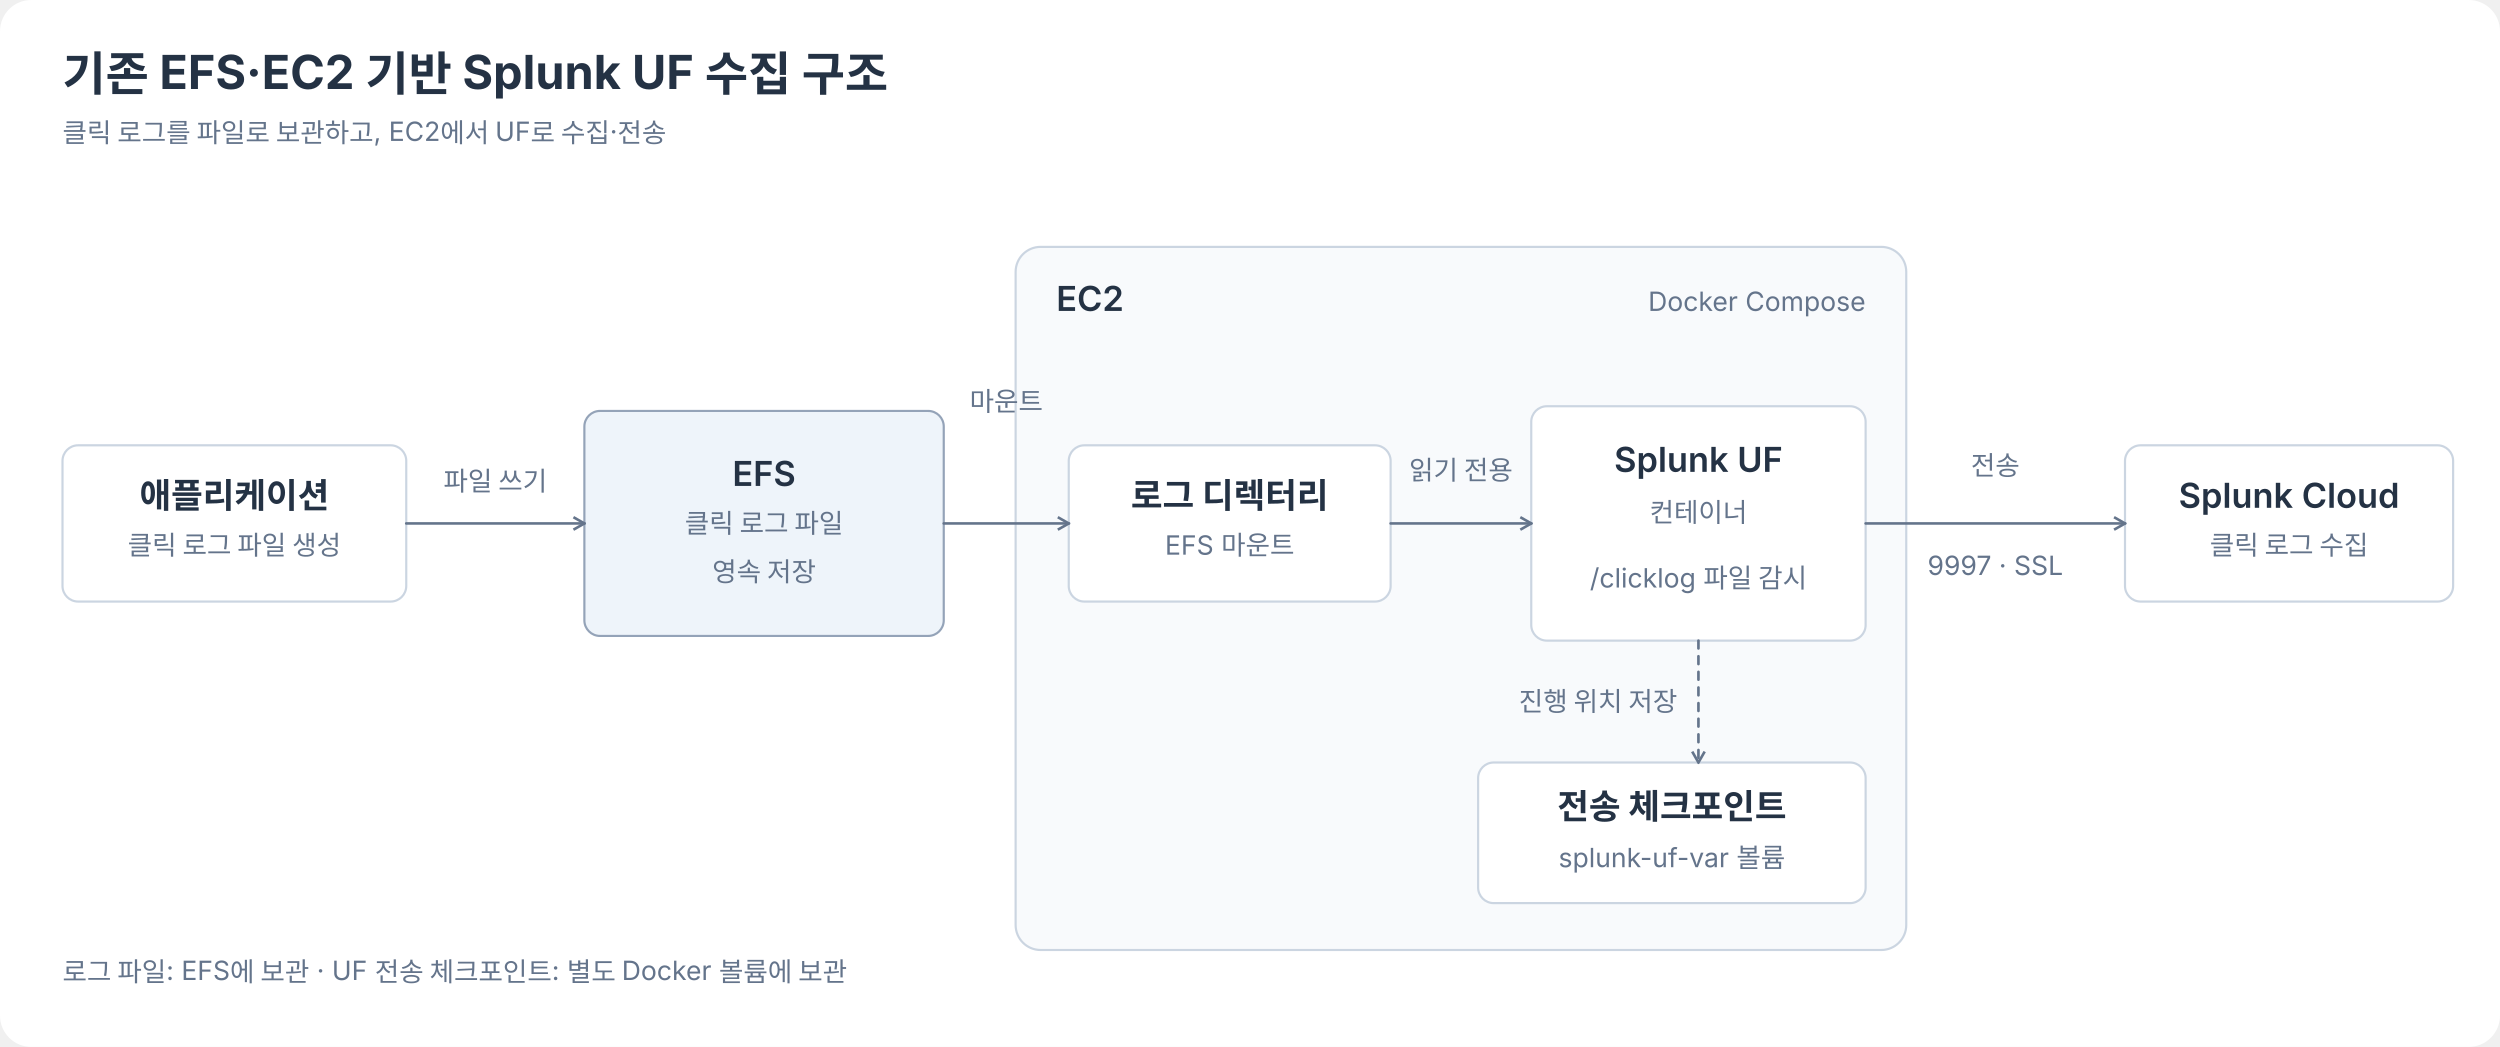
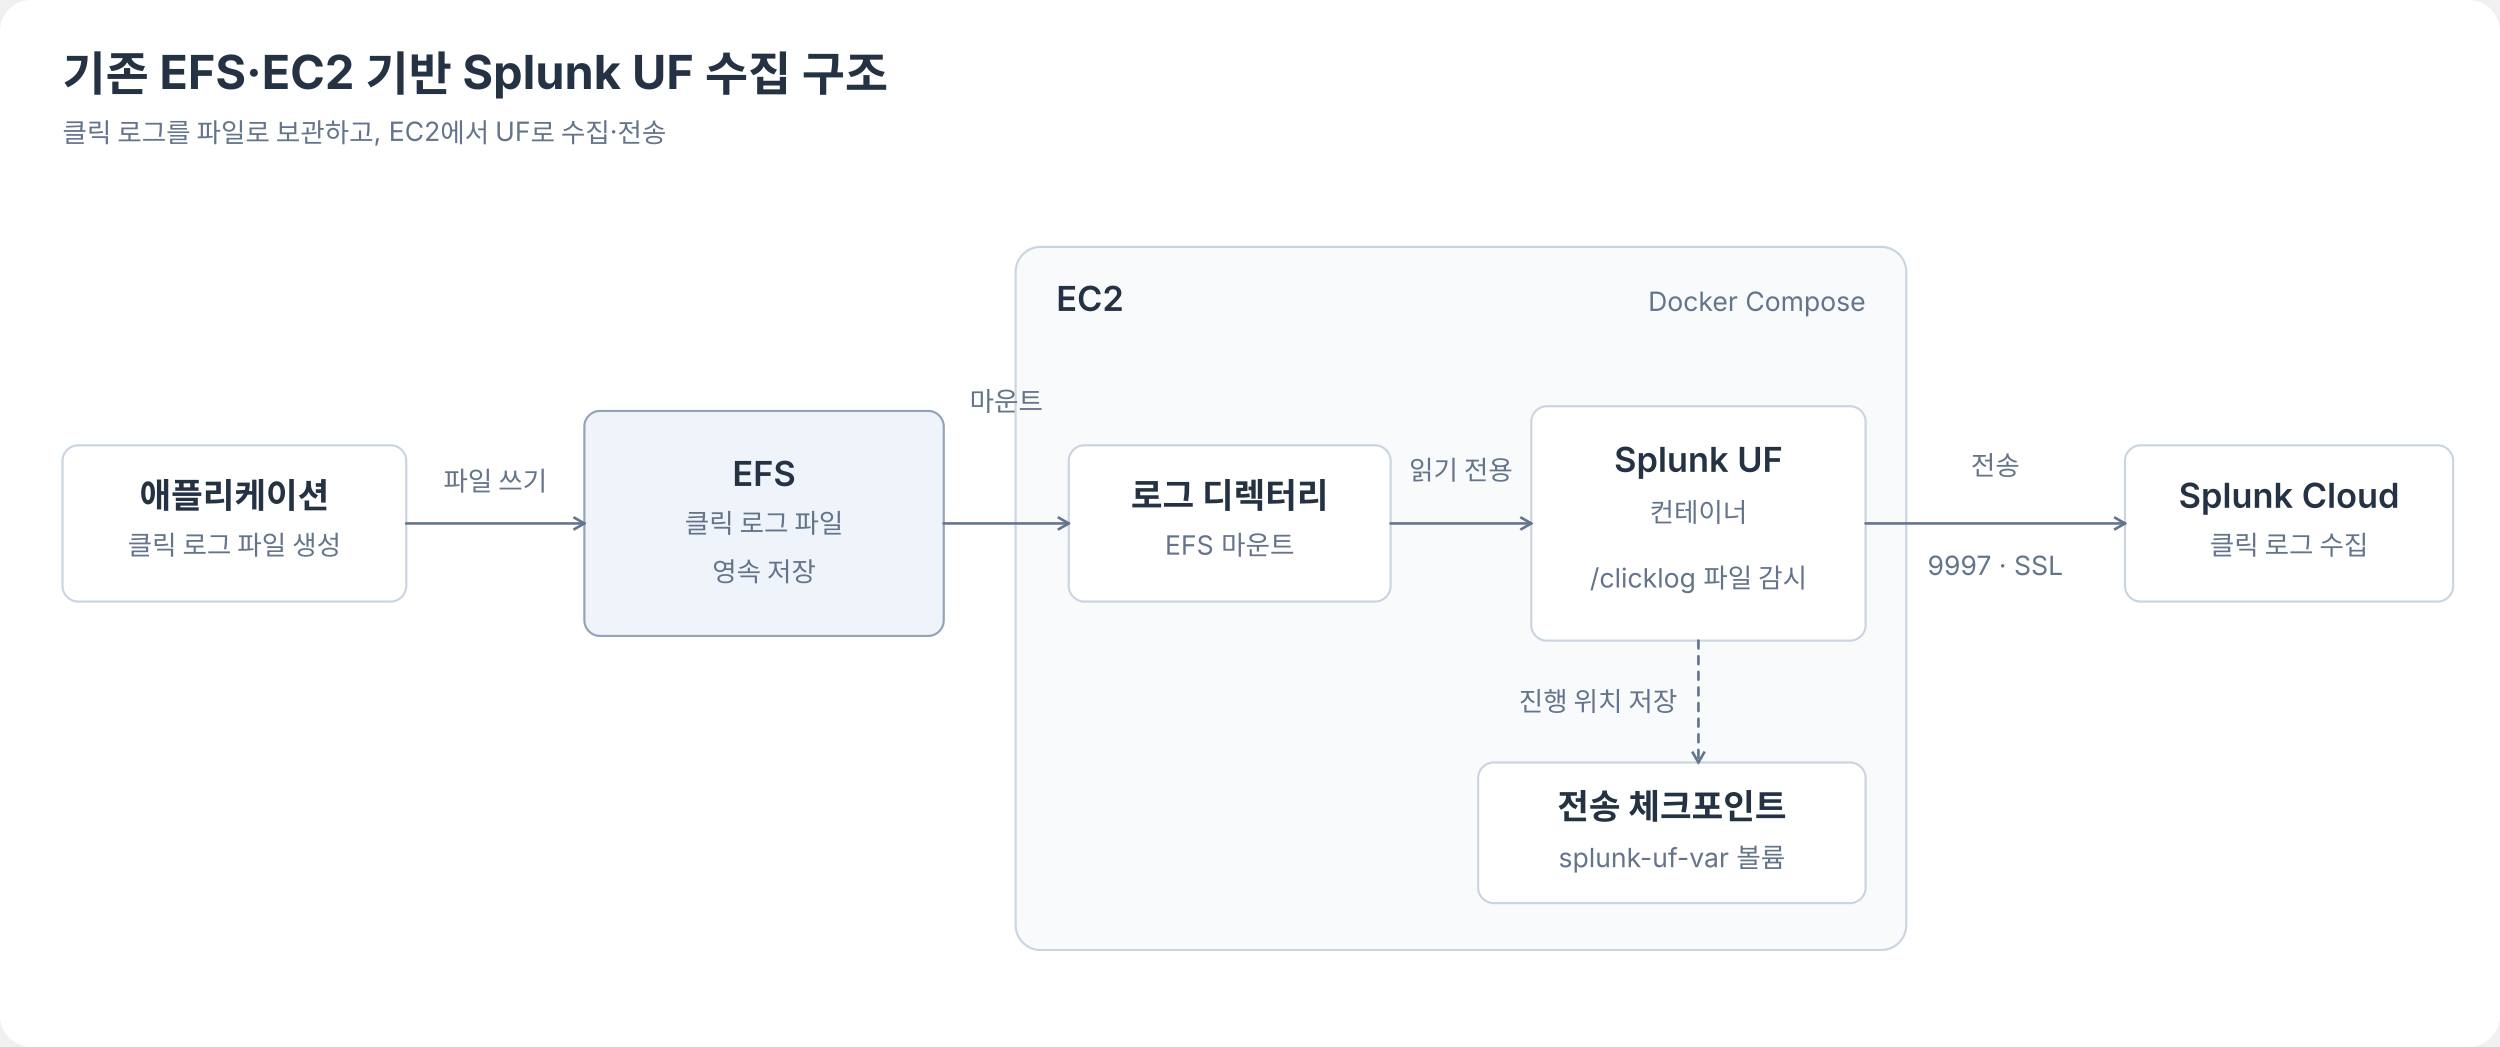
<svg xmlns="http://www.w3.org/2000/svg" width="1600" height="670" viewBox="0 0 1600 670" role="img" aria-labelledby="title desc">
  <defs>
    <marker id="arrow" markerWidth="10" markerHeight="10" refX="9" refY="5" orient="auto" markerUnits="userSpaceOnUse">
      <path d="M2 1 L9 5 L2 9" fill="none" stroke="#64748b" stroke-width="1.7" />
    </marker>
    <style>
text {font-family:-apple-system,BlinkMacSystemFont,'Apple SD Gothic Neo','Noto Sans KR',sans-serif;fill:#243244;}
.heading {font-size:30px;font-weight:650;}
.label {font-size:22px;font-weight:600;}
.small {font-size:17px;fill:#64748b;}
.center {text-anchor:middle;}
.box {fill:white;stroke:#cbd5e1;stroke-width:1.4;}
.line {fill:none;stroke:#64748b;stroke-width:1.7;stroke-linecap:round;stroke-linejoin:round;marker-end:url(#arrow);}
</style>
  </defs>
  <rect width="1600" height="670" rx="20" fill="#fff" />
  <text class="heading" x="40" y="58">기존 EFS·EC2 기반 Splunk UF 수집 구조</text>
  <text class="small" x="40" y="91">클릭 로그를 파일로 보관하고, EC2에서 UF로 수집·전송</text>
  <rect x="650" y="158" width="570" height="450" rx="16" fill="#f8fafc" stroke="#cbd5e1" stroke-width="1.4" />
  <text class="label" x="676" y="199">EC2</text>
  <text class="small" x="1194" y="199" text-anchor="end">Docker Compose</text>
  <rect class="box" x="40" y="285" width="220" height="100" rx="10" />
  <text class="label center" x="150" y="325">애플리케이션</text>
  <text class="small center" x="150" y="355">클릭 로그 파일 생성</text>
  <rect x="374" y="263" width="230" height="144" rx="10" fill="#eef4fa" stroke="#94a3b8" stroke-width="1.4" />
  <text class="label center" x="489" y="311">EFS</text>
  <text class="small center" x="489" y="341">클릭 로그 파일</text>
  <text class="small center" x="489" y="372">영속 저장</text>
  <path class="line" d="M260 335 H374" />
  <text class="small center" x="317" y="314">파일 쓰기</text>
  <rect class="box" x="684" y="285" width="206" height="100" rx="10" />
  <text class="label center" x="787" y="325">로그 디렉터리</text>
  <text class="small center" x="787" y="355">EFS 마운트</text>
  <path class="line" d="M604 335 H684" />
  <text class="small center" x="644" y="263">마운트</text>
  <rect class="box" x="980" y="260" width="214" height="150" rx="10" />
  <text class="label center" x="1087" y="302">Splunk UF</text>
  <text class="small center" x="1087" y="334">컨테이너</text>
  <text class="small center" x="1087" y="376">/clicklog 파일 감시</text>
  <path class="line" d="M890 335 H980" />
  <text class="small center" x="935" y="307">읽기 전용</text>
  <rect class="box" x="1360" y="285" width="210" height="100" rx="10" />
  <text class="label center" x="1465" y="325">Splunk Cloud</text>
  <text class="small center" x="1465" y="355">클릭 로그 수집</text>
  <path class="line" d="M1194 335 H1360" />
  <text class="small center" x="1277" y="304">전송</text>
  <text class="small center" x="1277" y="368">9997 · SSL</text>
  <rect class="box" x="946" y="488" width="248" height="90" rx="10" />
  <text class="label center" x="1070" y="524">전송 체크포인트</text>
  <text class="small center" x="1070" y="555">splunk-uf-var 볼륨</text>
  <path class="line" d="M1087 410 V488" stroke-dasharray="5 5" />
  <text class="small" x="972" y="455">진행 위치 저장</text>
-   <text class="small" x="40" y="628">로그 파일: EFS에 보관 · UF 전송 체크포인트: 별도 Docker 볼륨에 보관</text>
</svg>
